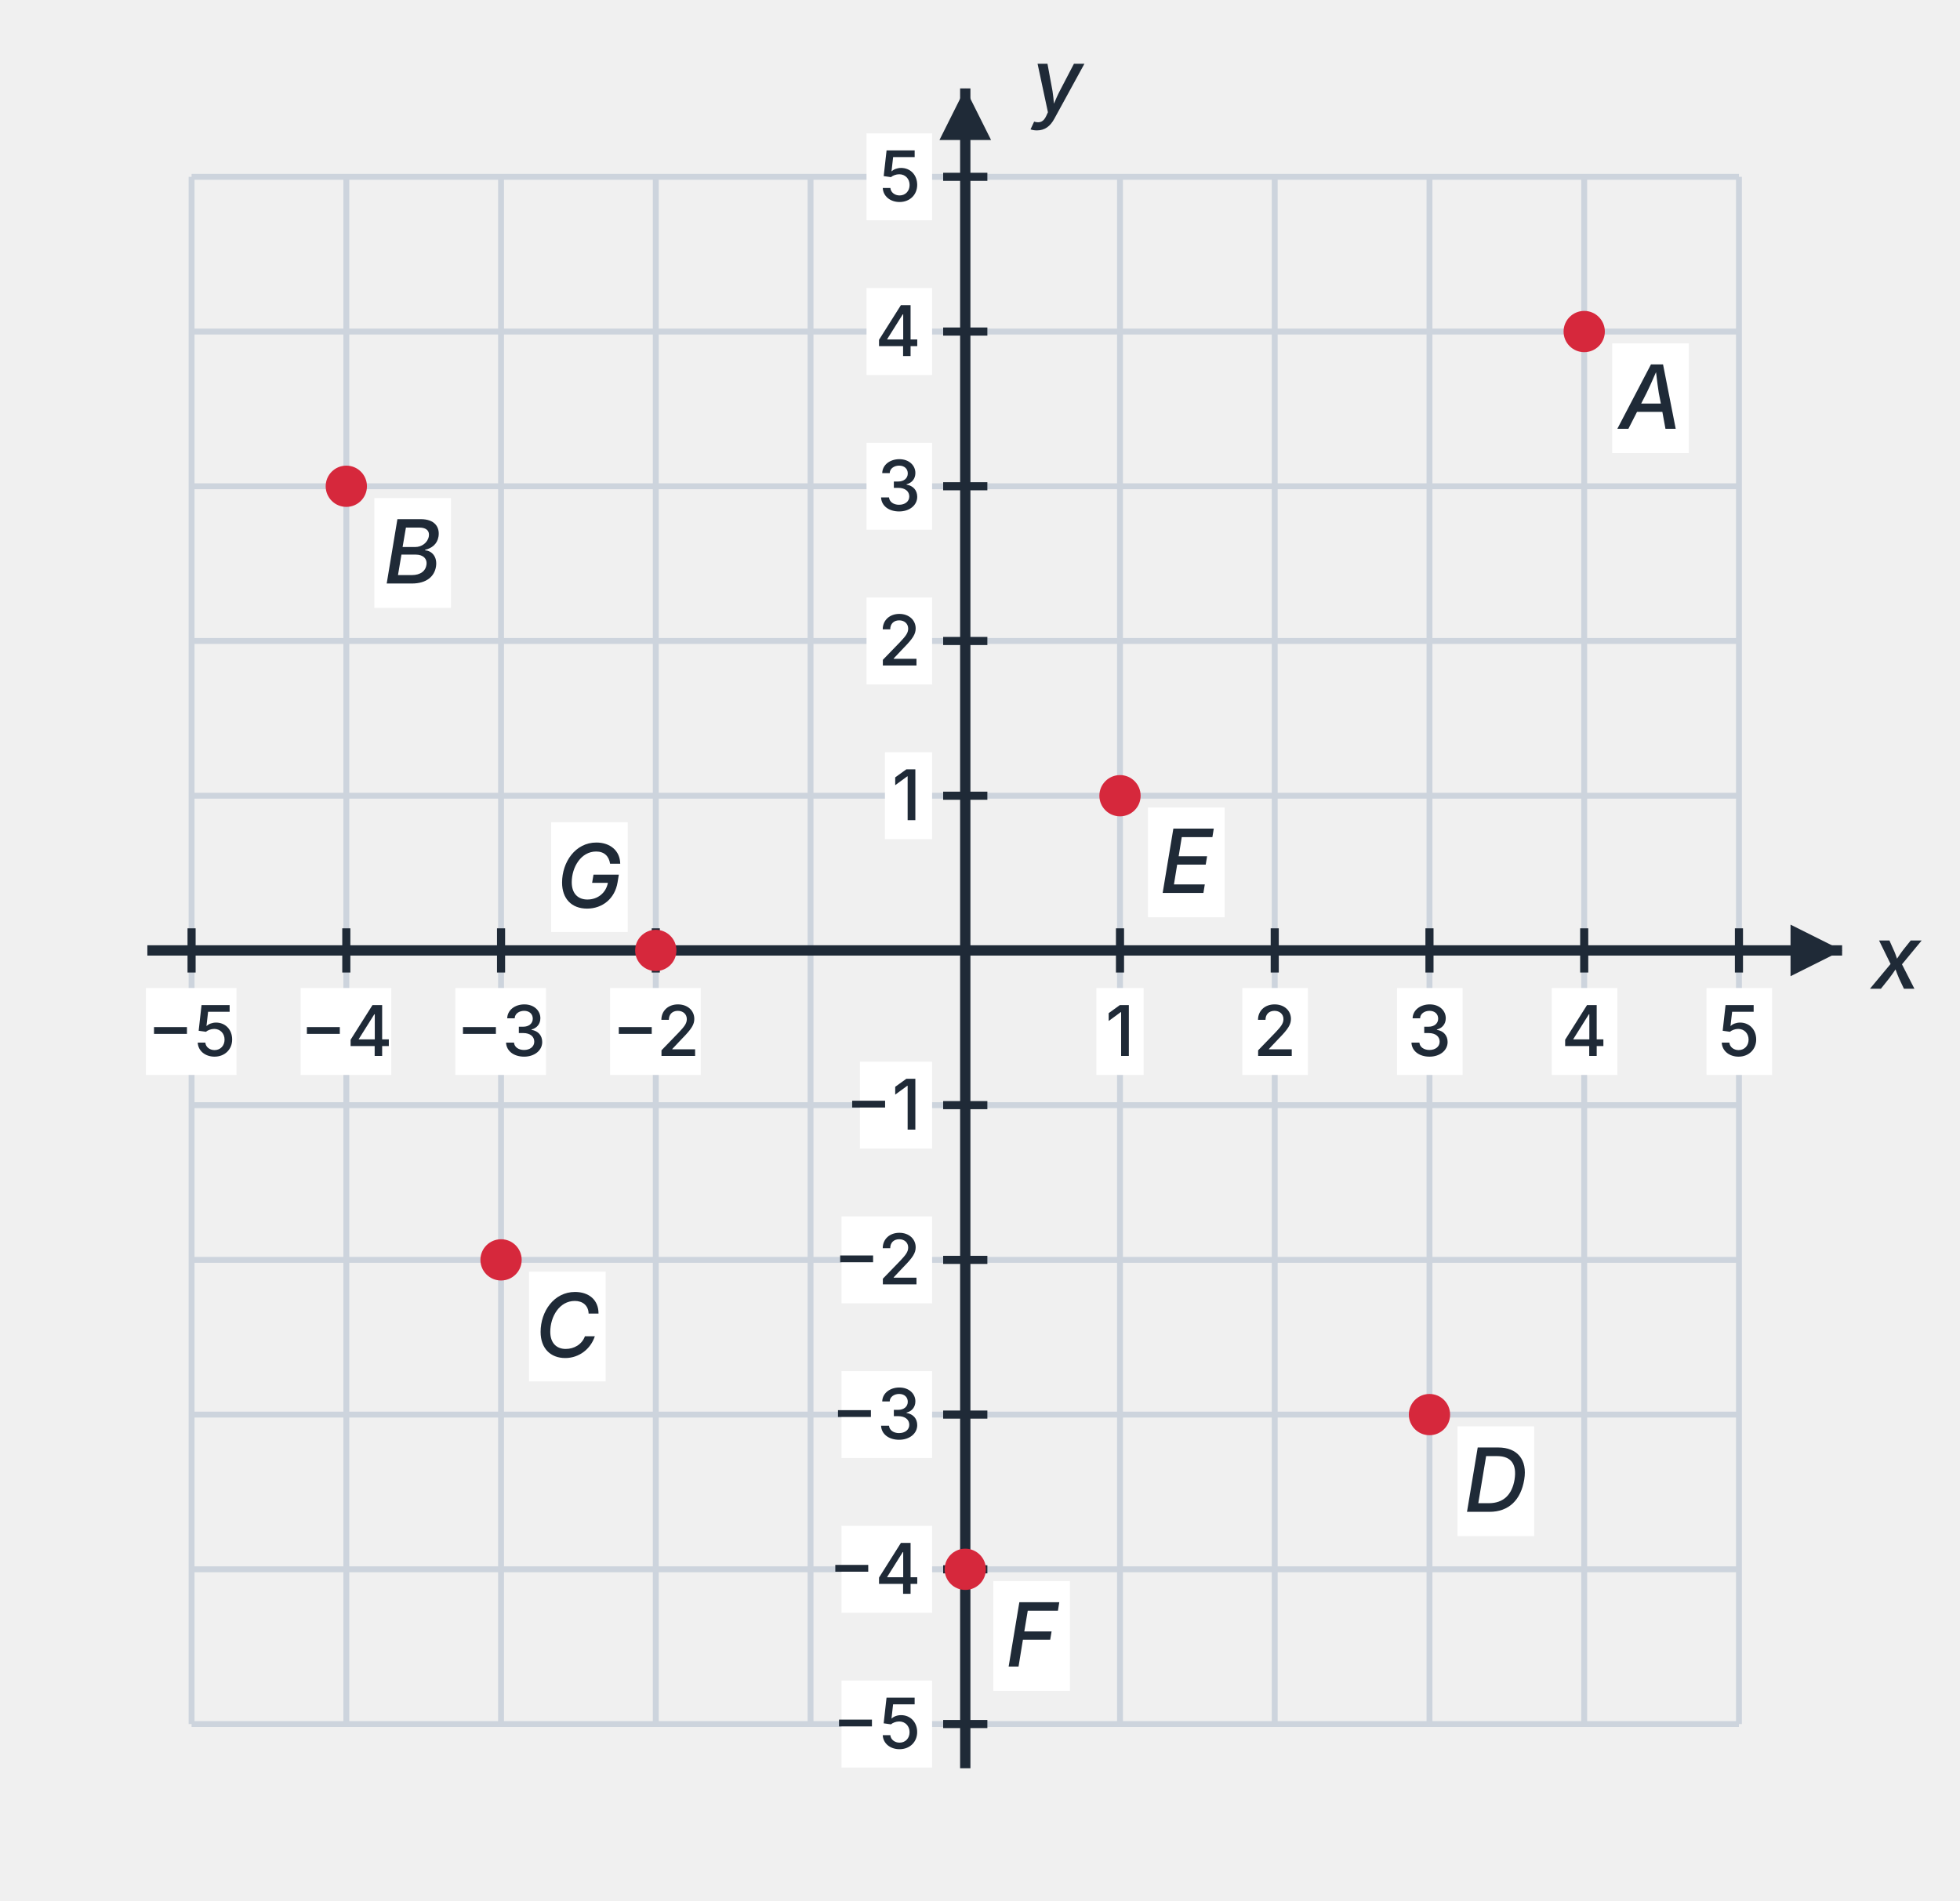
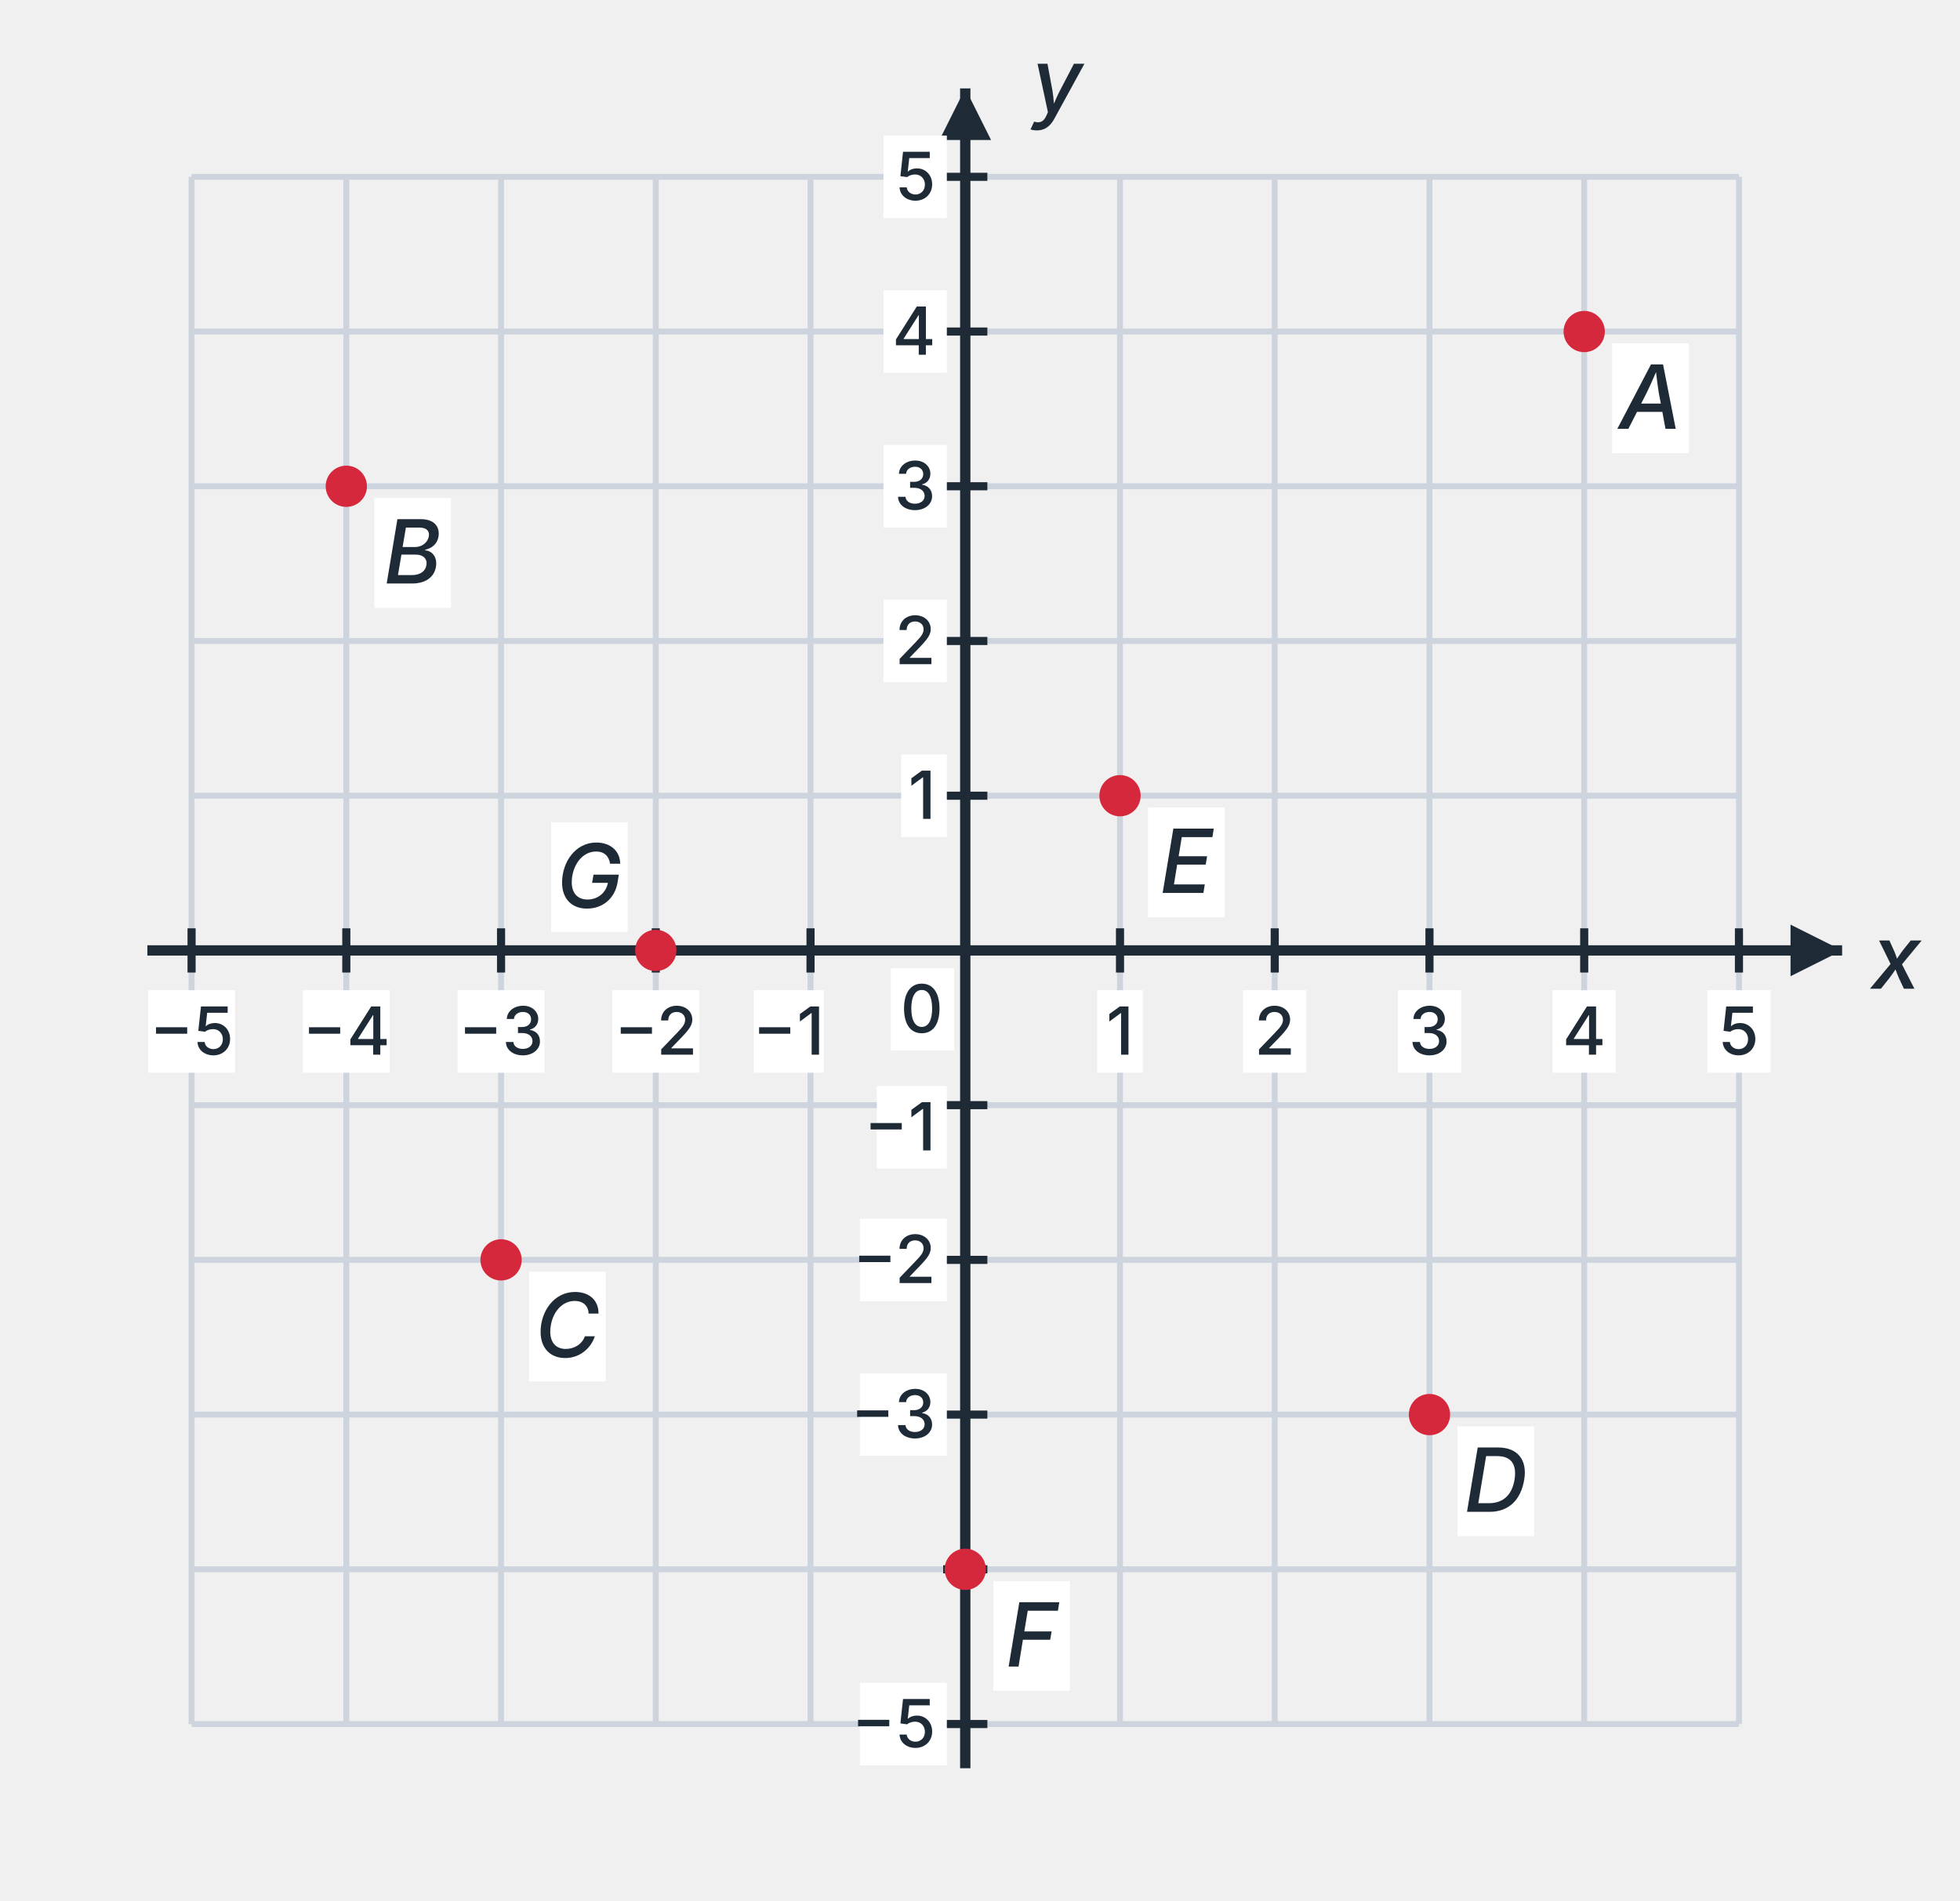
<svg xmlns="http://www.w3.org/2000/svg" viewBox="0 0 266 258" width="266" height="258" font-family="Inter, Arial, sans-serif">
  <line x1="26.0" y1="234.0" x2="26.0" y2="24.0" stroke="#cdd4dd" stroke-width="0.8" />
  <line x1="47.0" y1="234.0" x2="47.0" y2="24.0" stroke="#cdd4dd" stroke-width="0.8" />
  <line x1="68.0" y1="234.0" x2="68.0" y2="24.0" stroke="#cdd4dd" stroke-width="0.8" />
  <line x1="89.0" y1="234.0" x2="89.0" y2="24.0" stroke="#cdd4dd" stroke-width="0.8" />
  <line x1="110.0" y1="234.0" x2="110.0" y2="24.0" stroke="#cdd4dd" stroke-width="0.8" />
  <line x1="131.0" y1="234.0" x2="131.0" y2="24.0" stroke="#cdd4dd" stroke-width="0.8" />
  <line x1="152.0" y1="234.0" x2="152.0" y2="24.0" stroke="#cdd4dd" stroke-width="0.8" />
  <line x1="173.0" y1="234.0" x2="173.0" y2="24.0" stroke="#cdd4dd" stroke-width="0.8" />
  <line x1="194.0" y1="234.0" x2="194.0" y2="24.0" stroke="#cdd4dd" stroke-width="0.8" />
  <line x1="215.0" y1="234.0" x2="215.0" y2="24.0" stroke="#cdd4dd" stroke-width="0.8" />
  <line x1="236.0" y1="234.0" x2="236.0" y2="24.0" stroke="#cdd4dd" stroke-width="0.8" />
  <line x1="26.0" y1="234.0" x2="236.0" y2="234.0" stroke="#cdd4dd" stroke-width="0.8" />
  <line x1="26.0" y1="213.0" x2="236.0" y2="213.0" stroke="#cdd4dd" stroke-width="0.8" />
  <line x1="26.0" y1="192.0" x2="236.0" y2="192.0" stroke="#cdd4dd" stroke-width="0.8" />
  <line x1="26.0" y1="171.0" x2="236.0" y2="171.0" stroke="#cdd4dd" stroke-width="0.8" />
  <line x1="26.0" y1="150.0" x2="236.0" y2="150.0" stroke="#cdd4dd" stroke-width="0.8" />
  <line x1="26.0" y1="129.0" x2="236.0" y2="129.0" stroke="#cdd4dd" stroke-width="0.8" />
  <line x1="26.0" y1="108.0" x2="236.0" y2="108.0" stroke="#cdd4dd" stroke-width="0.8" />
  <line x1="26.0" y1="87.0" x2="236.0" y2="87.0" stroke="#cdd4dd" stroke-width="0.8" />
  <line x1="26.0" y1="66.0" x2="236.0" y2="66.0" stroke="#cdd4dd" stroke-width="0.8" />
  <line x1="26.0" y1="45.0" x2="236.0" y2="45.0" stroke="#cdd4dd" stroke-width="0.8" />
  <line x1="26.0" y1="24.0" x2="236.0" y2="24.0" stroke="#cdd4dd" stroke-width="0.8" />
  <line x1="20.0" y1="129.0" x2="250.0" y2="129.0" stroke="#1f2a37" stroke-width="1.4" />
  <path d="M250.0,129.0 l-7,-3.5 v7 z" fill="#1f2a37" />
  <line x1="131.0" y1="240.0" x2="131.0" y2="12.0" stroke="#1f2a37" stroke-width="1.4" />
  <path d="M131.0,12.0 l-3.5,7 h7 z" fill="#1f2a37" />
  <text x="254.0" y="134.2" text-anchor="start" font-size="12" fill="#1f2a37" font-weight="500" font-style="italic">x</text>
  <text x="140.0" y="15.2" text-anchor="start" font-size="12" fill="#1f2a37" font-weight="500" font-style="italic">y</text>
  <line x1="26.0" y1="126.0" x2="26.0" y2="132.0" stroke="#1f2a37" stroke-width="1.1" />
  <line x1="47.0" y1="126.0" x2="47.0" y2="132.0" stroke="#1f2a37" stroke-width="1.1" />
  <line x1="68.0" y1="126.0" x2="68.0" y2="132.0" stroke="#1f2a37" stroke-width="1.1" />
  <line x1="89.0" y1="126.0" x2="89.0" y2="132.0" stroke="#1f2a37" stroke-width="1.1" />
+   <line x1="110.0" y1="126.0" x2="110.0" y2="132.0" stroke="#1f2a37" stroke-width="1.1" />
  <line x1="152.0" y1="126.0" x2="152.0" y2="132.0" stroke="#1f2a37" stroke-width="1.1" />
  <line x1="173.0" y1="126.0" x2="173.0" y2="132.0" stroke="#1f2a37" stroke-width="1.1" />
  <line x1="194.0" y1="126.0" x2="194.0" y2="132.0" stroke="#1f2a37" stroke-width="1.1" />
  <line x1="215.0" y1="126.0" x2="215.0" y2="132.0" stroke="#1f2a37" stroke-width="1.1" />
  <line x1="236.0" y1="126.0" x2="236.0" y2="132.0" stroke="#1f2a37" stroke-width="1.1" />
  <line x1="128.0" y1="234.0" x2="134.0" y2="234.0" stroke="#1f2a37" stroke-width="1.1" />
  <line x1="128.0" y1="213.0" x2="134.0" y2="213.0" stroke="#1f2a37" stroke-width="1.1" />
  <line x1="128.0" y1="192.0" x2="134.0" y2="192.0" stroke="#1f2a37" stroke-width="1.1" />
  <line x1="128.0" y1="171.0" x2="134.0" y2="171.0" stroke="#1f2a37" stroke-width="1.1" />
  <line x1="128.0" y1="150.0" x2="134.0" y2="150.0" stroke="#1f2a37" stroke-width="1.1" />
  <line x1="128.0" y1="108.0" x2="134.0" y2="108.0" stroke="#1f2a37" stroke-width="1.1" />
  <line x1="128.0" y1="87.0" x2="134.0" y2="87.0" stroke="#1f2a37" stroke-width="1.1" />
  <line x1="128.0" y1="66.0" x2="134.0" y2="66.0" stroke="#1f2a37" stroke-width="1.1" />
  <line x1="128.0" y1="45.0" x2="134.0" y2="45.0" stroke="#1f2a37" stroke-width="1.1" />
  <line x1="128.0" y1="24.0" x2="134.0" y2="24.0" stroke="#1f2a37" stroke-width="1.1" />
+   <rect x="20.1" y="134.4" width="11.8" height="11.2" fill="#fff" />
+   <text x="26.0" y="143.15" text-anchor="middle" font-size="9" fill="#1f2a37" font-weight="500">−5</text>
+   <rect x="41.1" y="134.4" width="11.8" height="11.2" fill="#fff" />
+   <text x="47.0" y="143.15" text-anchor="middle" font-size="9" fill="#1f2a37" font-weight="500">−4</text>
+   <rect x="62.1" y="134.4" width="11.8" height="11.2" fill="#fff" />
+   <text x="68.0" y="143.15" text-anchor="middle" font-size="9" fill="#1f2a37" font-weight="500">−3</text>
+   <rect x="83.1" y="134.4" width="11.8" height="11.2" fill="#fff" />
+   <text x="89.0" y="143.15" text-anchor="middle" font-size="9" fill="#1f2a37" font-weight="500">−2</text>
+   <rect x="102.3" y="134.4" width="9.5" height="11.2" fill="#fff" />
+   <text x="107.0" y="143.15" text-anchor="middle" font-size="9" fill="#1f2a37" font-weight="500">−1</text>
+   <rect x="148.9" y="134.4" width="6.2" height="11.2" fill="#fff" />
+   <text x="152.0" y="143.15" text-anchor="middle" font-size="9" fill="#1f2a37" font-weight="500">1</text>
+   <rect x="168.7" y="134.4" width="8.6" height="11.2" fill="#fff" />
+   <text x="173.0" y="143.15" text-anchor="middle" font-size="9" fill="#1f2a37" font-weight="500">2</text>
+   <rect x="189.7" y="134.4" width="8.6" height="11.2" fill="#fff" />
+   <text x="194.0" y="143.15" text-anchor="middle" font-size="9" fill="#1f2a37" font-weight="500">3</text>
+   <rect x="210.7" y="134.4" width="8.6" height="11.2" fill="#fff" />
+   <text x="215.0" y="143.15" text-anchor="middle" font-size="9" fill="#1f2a37" font-weight="500">4</text>
+   <rect x="231.7" y="134.4" width="8.6" height="11.2" fill="#fff" />
+   <text x="236.0" y="143.15" text-anchor="middle" font-size="9" fill="#1f2a37" font-weight="500">5</text>
+   <rect x="116.7" y="228.4" width="11.8" height="11.2" fill="#fff" />
+   <text x="127.0" y="237.15" text-anchor="end" font-size="9" fill="#1f2a37" font-weight="500">−5</text>
+   <rect x="116.7" y="186.4" width="11.8" height="11.2" fill="#fff" />
+   <text x="127.0" y="195.15" text-anchor="end" font-size="9" fill="#1f2a37" font-weight="500">−3</text>
+   <rect x="116.7" y="165.4" width="11.8" height="11.2" fill="#fff" />
+   <text x="127.0" y="174.15" text-anchor="end" font-size="9" fill="#1f2a37" font-weight="500">−2</text>
+   <rect x="119.0" y="147.4" width="9.5" height="11.2" fill="#fff" />
+   <text x="127.0" y="156.15" text-anchor="end" font-size="9" fill="#1f2a37" font-weight="500">−1</text>
+   <rect x="122.3" y="102.4" width="6.2" height="11.2" fill="#fff" />
+   <text x="127.0" y="111.15" text-anchor="end" font-size="9" fill="#1f2a37" font-weight="500">1</text>
+   <rect x="119.9" y="81.4" width="8.6" height="11.2" fill="#fff" />
+   <text x="127.0" y="90.15" text-anchor="end" font-size="9" fill="#1f2a37" font-weight="500">2</text>
+   <rect x="119.9" y="60.4" width="8.6" height="11.2" fill="#fff" />
+   <text x="127.0" y="69.15" text-anchor="end" font-size="9" fill="#1f2a37" font-weight="500">3</text>
+   <rect x="119.9" y="39.4" width="8.6" height="11.2" fill="#fff" />
+   <text x="127.0" y="48.15" text-anchor="end" font-size="9" fill="#1f2a37" font-weight="500">4</text>
+   <rect x="119.9" y="18.4" width="8.6" height="11.2" fill="#fff" />
+   <text x="127.0" y="27.15" text-anchor="end" font-size="9" fill="#1f2a37" font-weight="500">5</text>
+   <rect x="120.9" y="131.4" width="8.6" height="11.2" fill="#fff" />
+   <text x="128.0" y="140.15" text-anchor="end" font-size="9" fill="#1f2a37" font-weight="500">0</text>
  <circle cx="215.0" cy="45.0" r="2.8" fill="#d6283c" />
  <circle cx="47.0" cy="66.0" r="2.8" fill="#d6283c" />
  <circle cx="68.0" cy="171.0" r="2.8" fill="#d6283c" />
  <circle cx="194.0" cy="192.0" r="2.8" fill="#d6283c" />
  <circle cx="152.0" cy="108.0" r="2.8" fill="#d6283c" />
  <circle cx="131.0" cy="213.0" r="2.8" fill="#d6283c" />
  <circle cx="89.0" cy="129.0" r="2.8" fill="#d6283c" />
-   <rect x="19.8" y="134.1" width="12.3" height="11.8" fill="#fff" />
-   <text x="26.0" y="143.325" text-anchor="middle" font-size="9.5" fill="#1f2a37" font-weight="500">−5</text>
-   <rect x="40.8" y="134.1" width="12.3" height="11.8" fill="#fff" />
-   <text x="47.0" y="143.325" text-anchor="middle" font-size="9.5" fill="#1f2a37" font-weight="500">−4</text>
-   <rect x="61.8" y="134.1" width="12.3" height="11.8" fill="#fff" />
-   <text x="68.0" y="143.325" text-anchor="middle" font-size="9.5" fill="#1f2a37" font-weight="500">−3</text>
-   <rect x="82.8" y="134.1" width="12.3" height="11.8" fill="#fff" />
-   <text x="89.0" y="143.325" text-anchor="middle" font-size="9.5" fill="#1f2a37" font-weight="500">−2</text>
-   <rect x="148.8" y="134.1" width="6.4" height="11.8" fill="#fff" />
-   <text x="152.0" y="143.325" text-anchor="middle" font-size="9.5" fill="#1f2a37" font-weight="500">1</text>
-   <rect x="168.6" y="134.1" width="8.9" height="11.8" fill="#fff" />
-   <text x="173.0" y="143.325" text-anchor="middle" font-size="9.5" fill="#1f2a37" font-weight="500">2</text>
-   <rect x="189.6" y="134.1" width="8.9" height="11.8" fill="#fff" />
-   <text x="194.0" y="143.325" text-anchor="middle" font-size="9.5" fill="#1f2a37" font-weight="500">3</text>
-   <rect x="210.6" y="134.1" width="8.9" height="11.8" fill="#fff" />
-   <text x="215.0" y="143.325" text-anchor="middle" font-size="9.5" fill="#1f2a37" font-weight="500">4</text>
-   <rect x="231.6" y="134.1" width="8.9" height="11.8" fill="#fff" />
-   <text x="236.0" y="143.325" text-anchor="middle" font-size="9.5" fill="#1f2a37" font-weight="500">5</text>
-   <rect x="114.2" y="228.1" width="12.3" height="11.8" fill="#fff" />
-   <text x="125.0" y="237.325" text-anchor="end" font-size="9.5" fill="#1f2a37" font-weight="500">−5</text>
-   <rect x="114.2" y="207.1" width="12.3" height="11.8" fill="#fff" />
-   <text x="125.0" y="216.325" text-anchor="end" font-size="9.5" fill="#1f2a37" font-weight="500">−4</text>
-   <rect x="114.2" y="186.1" width="12.3" height="11.8" fill="#fff" />
-   <text x="125.0" y="195.325" text-anchor="end" font-size="9.5" fill="#1f2a37" font-weight="500">−3</text>
-   <rect x="114.2" y="165.1" width="12.3" height="11.8" fill="#fff" />
-   <text x="125.0" y="174.325" text-anchor="end" font-size="9.5" fill="#1f2a37" font-weight="500">−2</text>
-   <rect x="116.7" y="144.1" width="9.8" height="11.8" fill="#fff" />
-   <text x="125.0" y="153.325" text-anchor="end" font-size="9.5" fill="#1f2a37" font-weight="500">−1</text>
-   <rect x="120.1" y="102.1" width="6.4" height="11.8" fill="#fff" />
-   <text x="125.0" y="111.325" text-anchor="end" font-size="9.5" fill="#1f2a37" font-weight="500">1</text>
-   <rect x="117.6" y="81.1" width="8.9" height="11.8" fill="#fff" />
-   <text x="125.0" y="90.325" text-anchor="end" font-size="9.5" fill="#1f2a37" font-weight="500">2</text>
-   <rect x="117.6" y="60.1" width="8.9" height="11.8" fill="#fff" />
-   <text x="125.0" y="69.325" text-anchor="end" font-size="9.5" fill="#1f2a37" font-weight="500">3</text>
-   <rect x="117.6" y="39.1" width="8.9" height="11.8" fill="#fff" />
-   <text x="125.0" y="48.325" text-anchor="end" font-size="9.5" fill="#1f2a37" font-weight="500">4</text>
-   <rect x="117.6" y="18.1" width="8.9" height="11.8" fill="#fff" />
-   <text x="125.0" y="27.325" text-anchor="end" font-size="9.5" fill="#1f2a37" font-weight="500">5</text>
  <rect x="218.8" y="46.6" width="10.4" height="14.9" fill="#fff" />
  <text x="224.0" y="58.2" text-anchor="middle" font-size="12" fill="#1f2a37" font-weight="500" font-style="italic">A</text>
  <rect x="50.8" y="67.6" width="10.4" height="14.9" fill="#fff" />
  <text x="56.0" y="79.2" text-anchor="middle" font-size="12" fill="#1f2a37" font-weight="500" font-style="italic">B</text>
  <rect x="71.8" y="172.6" width="10.4" height="14.9" fill="#fff" />
  <text x="77.0" y="184.2" text-anchor="middle" font-size="12" fill="#1f2a37" font-weight="500" font-style="italic">C</text>
  <rect x="197.8" y="193.6" width="10.4" height="14.9" fill="#fff" />
  <text x="203.0" y="205.2" text-anchor="middle" font-size="12" fill="#1f2a37" font-weight="500" font-style="italic">D</text>
  <rect x="155.8" y="109.6" width="10.4" height="14.9" fill="#fff" />
  <text x="161.0" y="121.2" text-anchor="middle" font-size="12" fill="#1f2a37" font-weight="500" font-style="italic">E</text>
  <rect x="134.8" y="214.6" width="10.4" height="14.9" fill="#fff" />
  <text x="140.0" y="226.2" text-anchor="middle" font-size="12" fill="#1f2a37" font-weight="500" font-style="italic">F</text>
  <rect x="74.8" y="111.6" width="10.4" height="14.9" fill="#fff" />
  <text x="80.0" y="123.2" text-anchor="middle" font-size="12" fill="#1f2a37" font-weight="500" font-style="italic">G</text>
</svg>
